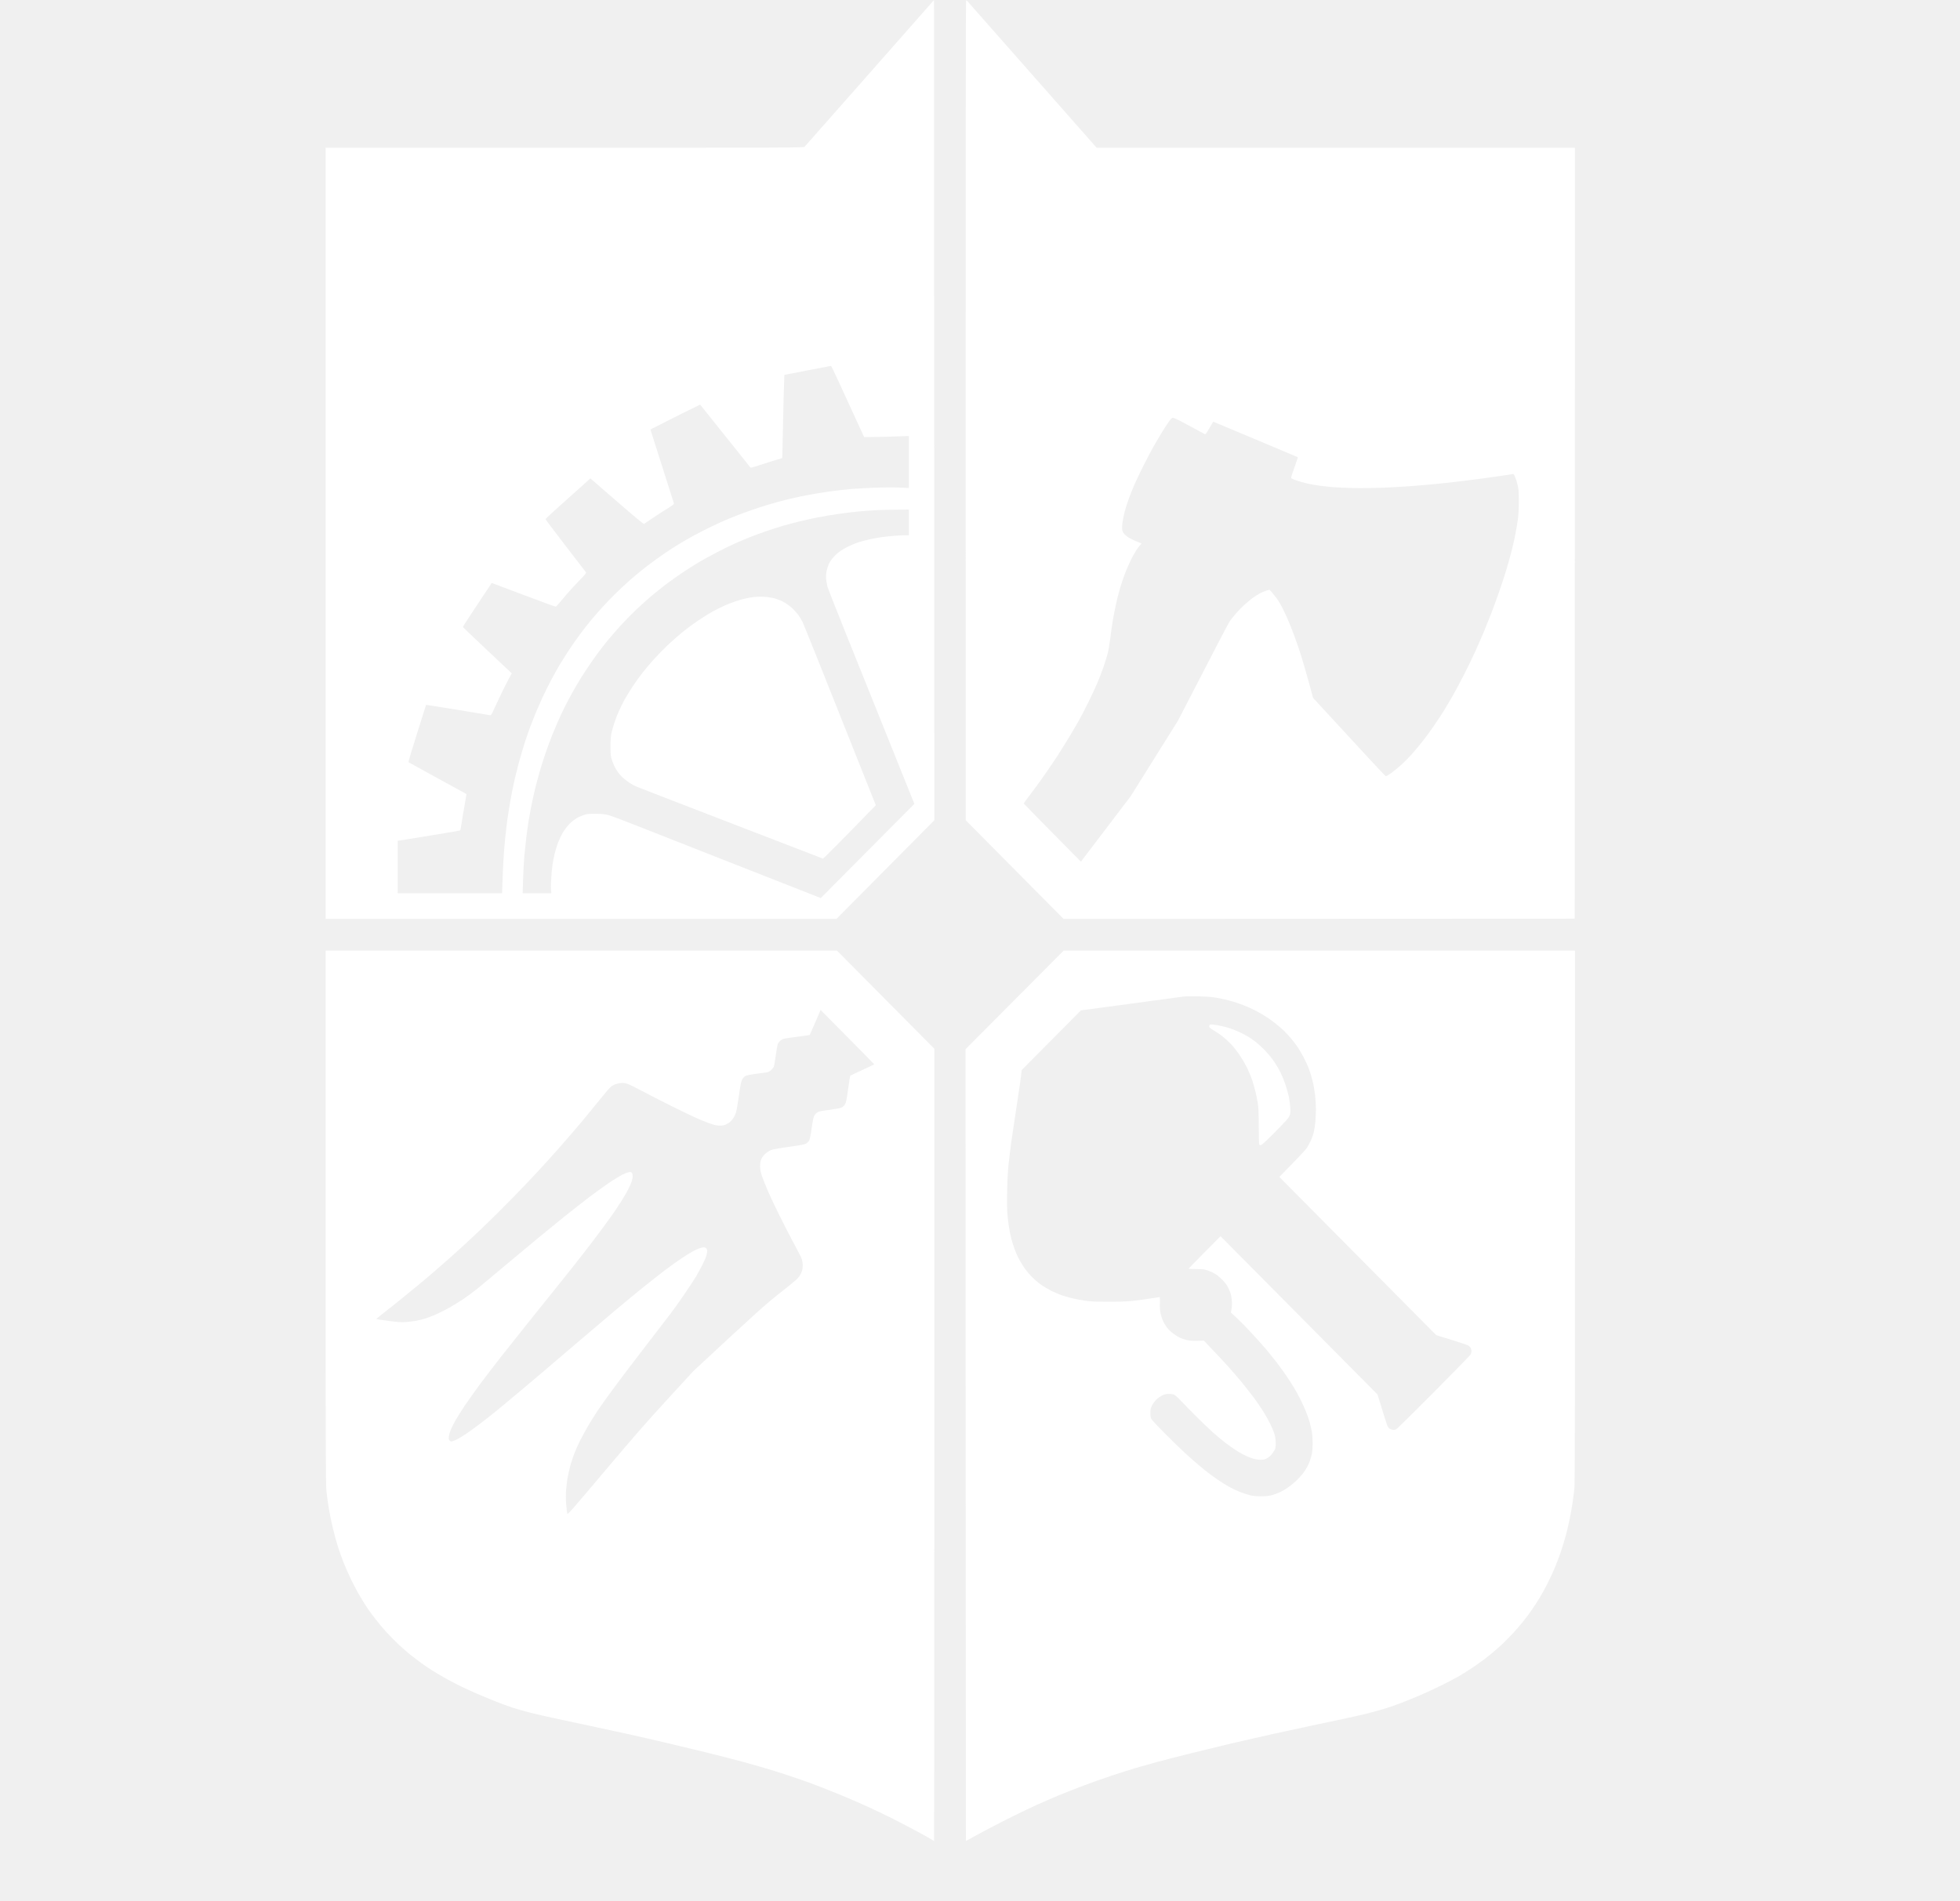
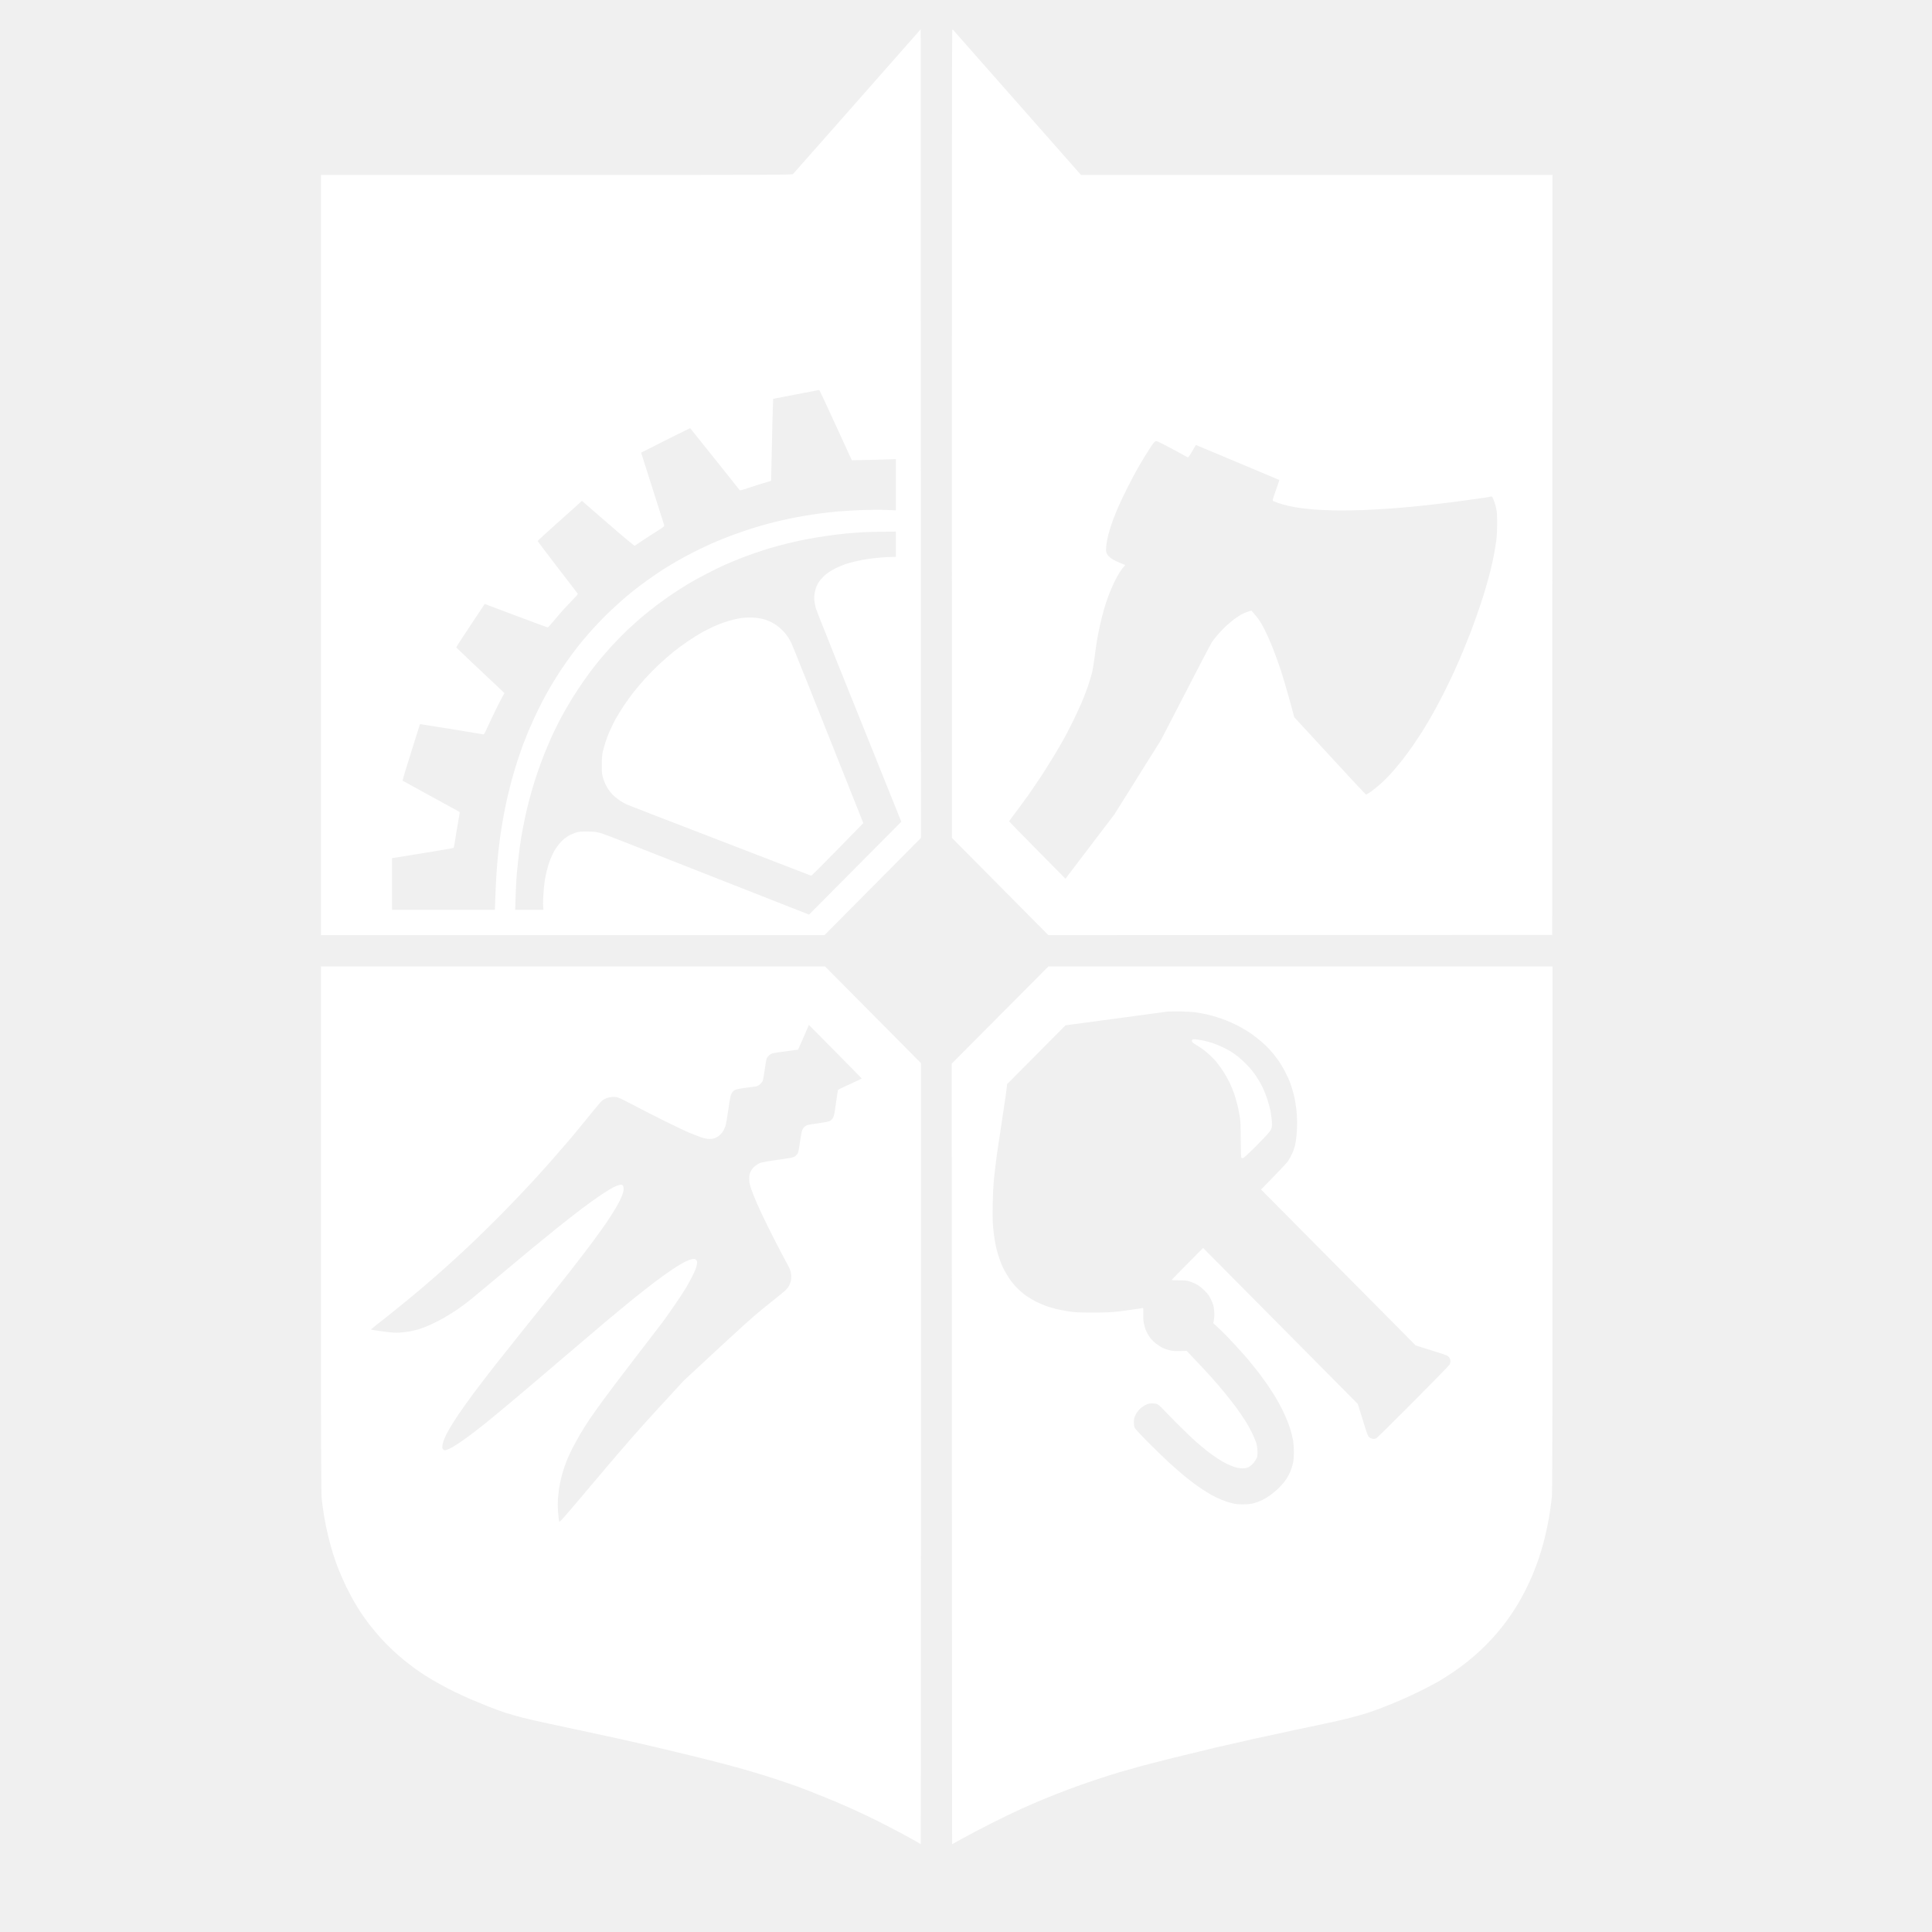
- <svg xmlns="http://www.w3.org/2000/svg" width="33" height="32" viewBox="0 0 33 32" fill="none">
+ <svg xmlns="http://www.w3.org/2000/svg" width="32" height="32" viewBox="0 0 33 32" fill="none">
  <path fill-rule="evenodd" clip-rule="evenodd" d="M15.726 0L15.731 13.812L14.083 15.473H5.482V2.488H9.506C13.326 2.488 13.53 2.487 13.546 2.472C13.555 2.463 14.049 1.903 14.644 1.228L15.726 0ZM13.206 6.312C13.196 6.561 13.189 6.877 13.183 7.174L13.171 7.713C12.966 7.774 12.847 7.812 12.774 7.837C12.666 7.873 12.64 7.88 12.632 7.87C12.628 7.862 12.435 7.622 12.206 7.335L11.788 6.813C11.601 6.903 11.412 6.998 11.249 7.081L10.951 7.232C11.253 8.181 11.342 8.464 11.346 8.474C11.349 8.49 11.331 8.505 11.225 8.571C11.156 8.613 11.044 8.686 10.976 8.732C10.909 8.778 10.848 8.818 10.842 8.822C10.835 8.826 10.669 8.688 10.386 8.442L9.94 8.055C9.905 8.089 9.735 8.241 9.539 8.415C9.344 8.589 9.184 8.736 9.184 8.741C9.184 8.746 9.335 8.947 9.521 9.188C9.705 9.428 9.861 9.63 9.866 9.637C9.875 9.646 9.855 9.671 9.781 9.747C9.728 9.801 9.65 9.885 9.606 9.933C9.563 9.981 9.492 10.064 9.448 10.117C9.404 10.17 9.363 10.215 9.357 10.216C9.352 10.217 9.107 10.128 8.813 10.017C8.519 9.905 8.279 9.815 8.279 9.816C8.279 9.817 8.169 9.983 8.035 10.184C7.901 10.385 7.792 10.553 7.794 10.557C7.795 10.562 7.962 10.722 8.165 10.913C8.369 11.105 8.553 11.278 8.576 11.3L8.617 11.339C8.587 11.387 8.533 11.492 8.478 11.603C8.424 11.715 8.354 11.86 8.324 11.926C8.286 12.014 8.267 12.047 8.257 12.044C8.249 12.042 8.003 12.001 7.709 11.953C7.415 11.905 7.175 11.867 7.174 11.868C7.173 11.869 7.105 12.086 7.022 12.349C6.939 12.612 6.873 12.83 6.877 12.834C6.88 12.837 7.101 12.958 7.367 13.104C7.633 13.25 7.852 13.37 7.853 13.37C7.855 13.37 7.841 13.451 7.824 13.55C7.806 13.648 7.783 13.785 7.773 13.854C7.763 13.922 7.752 13.981 7.748 13.983C7.745 13.986 7.532 14.023 7.276 14.064C7.02 14.106 6.785 14.143 6.754 14.149L6.696 14.157V15.041H8.453C8.464 14.723 8.471 14.561 8.477 14.475C8.481 14.389 8.494 14.234 8.504 14.13C8.514 14.026 8.533 13.868 8.545 13.78C8.558 13.692 8.582 13.543 8.599 13.449C8.616 13.355 8.647 13.204 8.668 13.113C8.689 13.022 8.727 12.874 8.751 12.786C8.776 12.698 8.815 12.567 8.838 12.496C8.861 12.425 8.902 12.309 8.927 12.238C8.954 12.168 8.997 12.058 9.023 11.995C9.05 11.931 9.1 11.818 9.135 11.741C9.171 11.666 9.232 11.542 9.272 11.465C9.312 11.39 9.378 11.271 9.418 11.203C9.459 11.135 9.532 11.019 9.58 10.945C9.629 10.872 9.711 10.754 9.764 10.683C9.816 10.612 9.9 10.505 9.95 10.444C10.001 10.383 10.089 10.282 10.148 10.218C10.205 10.155 10.305 10.052 10.37 9.988C10.435 9.925 10.537 9.83 10.597 9.777C10.658 9.723 10.754 9.642 10.812 9.596C10.87 9.549 10.98 9.466 11.056 9.412C11.132 9.357 11.247 9.278 11.311 9.237C11.376 9.196 11.483 9.13 11.551 9.091C11.619 9.051 11.746 8.982 11.834 8.938C11.921 8.893 12.056 8.829 12.13 8.795C12.206 8.761 12.325 8.712 12.395 8.684C12.465 8.657 12.589 8.611 12.669 8.584C12.749 8.556 12.877 8.515 12.952 8.493C13.028 8.471 13.146 8.437 13.216 8.42C13.287 8.403 13.404 8.376 13.477 8.36C13.55 8.345 13.671 8.322 13.746 8.31C13.822 8.297 13.947 8.278 14.024 8.268C14.102 8.258 14.236 8.243 14.321 8.235C14.406 8.228 14.587 8.218 14.722 8.212C14.858 8.207 15.043 8.206 15.136 8.21L15.302 8.217V7.342C14.994 7.353 14.825 7.357 14.728 7.358L14.55 7.361C14.124 6.43 13.998 6.161 13.992 6.161C13.988 6.162 13.808 6.196 13.594 6.237L13.206 6.312ZM14.458 8.612C14.373 8.62 14.217 8.639 14.111 8.655C14.006 8.669 13.848 8.696 13.759 8.714C13.672 8.731 13.532 8.762 13.449 8.783C13.367 8.803 13.244 8.836 13.175 8.856C13.108 8.876 12.986 8.914 12.906 8.942C12.826 8.969 12.703 9.015 12.632 9.043C12.562 9.071 12.447 9.119 12.377 9.15C12.307 9.181 12.167 9.249 12.067 9.302C11.966 9.353 11.827 9.431 11.756 9.473C11.686 9.514 11.568 9.591 11.492 9.641C11.417 9.691 11.294 9.779 11.218 9.836C11.143 9.893 11.03 9.984 10.967 10.036C10.905 10.089 10.792 10.191 10.716 10.261C10.641 10.332 10.524 10.452 10.455 10.527C10.387 10.603 10.293 10.71 10.246 10.766C10.2 10.821 10.121 10.923 10.07 10.991C10.019 11.059 9.935 11.18 9.883 11.258C9.831 11.336 9.756 11.454 9.718 11.521C9.678 11.586 9.614 11.702 9.573 11.778C9.533 11.854 9.469 11.982 9.432 12.063C9.395 12.145 9.335 12.284 9.3 12.372C9.264 12.46 9.21 12.607 9.179 12.699C9.148 12.79 9.103 12.934 9.079 13.021C9.054 13.106 9.022 13.229 9.007 13.292C8.991 13.356 8.967 13.467 8.952 13.541C8.937 13.614 8.914 13.739 8.901 13.817C8.888 13.895 8.87 14.027 8.86 14.111C8.85 14.195 8.835 14.336 8.827 14.424C8.82 14.512 8.811 14.687 8.807 14.812L8.8 15.041H9.283C9.273 14.98 9.274 14.894 9.28 14.811C9.284 14.727 9.294 14.616 9.302 14.562C9.31 14.509 9.326 14.422 9.34 14.369C9.353 14.316 9.379 14.231 9.399 14.18C9.419 14.13 9.451 14.062 9.471 14.028C9.49 13.995 9.526 13.945 9.55 13.916C9.574 13.888 9.608 13.852 9.626 13.837C9.644 13.822 9.678 13.796 9.703 13.781C9.729 13.764 9.782 13.74 9.822 13.726C9.888 13.704 9.907 13.703 10.027 13.703C10.138 13.704 10.174 13.707 10.246 13.726C10.294 13.739 10.481 13.809 10.661 13.88C10.842 13.951 11.627 14.26 12.404 14.566L13.819 15.122L15.395 13.536C14.277 10.761 13.944 9.925 13.934 9.887C13.924 9.849 13.913 9.787 13.909 9.749C13.905 9.702 13.909 9.658 13.918 9.611C13.927 9.573 13.943 9.521 13.956 9.496C13.967 9.47 13.995 9.427 14.017 9.4C14.039 9.373 14.085 9.327 14.12 9.3C14.155 9.272 14.225 9.23 14.275 9.205C14.325 9.18 14.404 9.148 14.448 9.133C14.494 9.119 14.578 9.096 14.636 9.083C14.694 9.07 14.786 9.053 14.841 9.045C14.896 9.038 14.995 9.026 15.06 9.022C15.126 9.016 15.207 9.013 15.241 9.013H15.302V8.58C15.002 8.582 14.846 8.586 14.763 8.59C14.681 8.594 14.543 8.604 14.458 8.612ZM16.296 0.029C16.309 0.043 16.802 0.603 18.464 2.488H26.517L26.513 15.469L17.907 15.473L16.26 13.812L16.259 6.913C16.258 2.742 16.261 0.012 16.265 0.008C16.27 0.004 16.285 0.013 16.296 0.029ZM19.572 7.266C19.533 7.328 19.47 7.435 19.431 7.503C19.392 7.571 19.312 7.722 19.253 7.839C19.195 7.955 19.127 8.096 19.104 8.152C19.079 8.207 19.037 8.313 19.009 8.387C18.982 8.46 18.948 8.565 18.934 8.622C18.92 8.677 18.904 8.76 18.898 8.806C18.892 8.851 18.891 8.905 18.895 8.925C18.898 8.946 18.913 8.975 18.929 8.992C18.945 9.01 18.979 9.038 19.007 9.054C19.035 9.071 19.084 9.095 19.116 9.109C19.149 9.123 19.186 9.138 19.198 9.142L19.221 9.151C19.184 9.189 19.152 9.234 19.125 9.275C19.1 9.315 19.054 9.398 19.026 9.459C18.997 9.52 18.954 9.619 18.932 9.68C18.909 9.741 18.874 9.848 18.854 9.919C18.833 9.99 18.802 10.114 18.785 10.195C18.768 10.276 18.744 10.394 18.734 10.458C18.724 10.521 18.705 10.654 18.693 10.752C18.68 10.851 18.66 10.968 18.647 11.014C18.635 11.059 18.603 11.159 18.578 11.235C18.551 11.311 18.504 11.435 18.471 11.511C18.438 11.587 18.372 11.728 18.325 11.824C18.278 11.92 18.207 12.055 18.17 12.123C18.132 12.191 18.059 12.316 18.009 12.399C17.959 12.483 17.867 12.63 17.805 12.726C17.742 12.822 17.631 12.986 17.558 13.09C17.484 13.194 17.381 13.333 17.33 13.4C17.279 13.467 17.236 13.525 17.236 13.529C17.236 13.532 17.454 13.755 17.718 14.022L18.199 14.509L19.037 13.407L19.832 12.137C20.475 10.889 20.68 10.5 20.701 10.467C20.723 10.434 20.773 10.371 20.812 10.327C20.851 10.284 20.911 10.221 20.946 10.189C20.982 10.157 21.041 10.107 21.078 10.078C21.117 10.05 21.174 10.012 21.206 9.994C21.239 9.976 21.29 9.955 21.32 9.946L21.375 9.93C21.46 10.023 21.512 10.095 21.544 10.15C21.577 10.205 21.632 10.317 21.668 10.398C21.704 10.479 21.757 10.609 21.785 10.688C21.815 10.766 21.86 10.898 21.888 10.982C21.915 11.066 21.965 11.235 22 11.36C22.036 11.484 22.073 11.622 22.085 11.668L22.107 11.751C23.047 12.773 23.325 13.07 23.332 13.07C23.341 13.071 23.38 13.047 23.421 13.019C23.462 12.989 23.538 12.928 23.588 12.883C23.639 12.837 23.723 12.753 23.774 12.695C23.825 12.638 23.904 12.542 23.951 12.483C23.998 12.424 24.081 12.312 24.134 12.234C24.189 12.156 24.27 12.031 24.316 11.958C24.361 11.884 24.432 11.764 24.473 11.691C24.515 11.617 24.595 11.466 24.652 11.355C24.709 11.243 24.793 11.07 24.839 10.968C24.885 10.867 24.954 10.71 24.991 10.619C25.029 10.527 25.084 10.389 25.115 10.31C25.144 10.232 25.198 10.087 25.232 9.988C25.268 9.89 25.322 9.724 25.354 9.62C25.386 9.516 25.43 9.357 25.453 9.266C25.476 9.175 25.505 9.046 25.517 8.98C25.53 8.914 25.547 8.809 25.556 8.746C25.567 8.667 25.572 8.571 25.572 8.442C25.572 8.284 25.569 8.24 25.553 8.171C25.543 8.125 25.523 8.063 25.51 8.033C25.486 7.978 25.486 7.977 25.457 7.984C25.44 7.988 25.298 8.01 25.139 8.032C24.981 8.055 24.729 8.088 24.578 8.105C24.427 8.123 24.217 8.146 24.108 8.156C24 8.166 23.826 8.181 23.72 8.188C23.615 8.196 23.412 8.206 23.268 8.213C23.123 8.218 22.909 8.221 22.783 8.218C22.659 8.215 22.506 8.207 22.445 8.203C22.384 8.197 22.284 8.187 22.224 8.179C22.163 8.172 22.067 8.154 22.009 8.141C21.952 8.128 21.871 8.106 21.831 8.091C21.791 8.077 21.753 8.06 21.744 8.056C21.733 8.048 21.741 8.021 21.793 7.874C21.827 7.779 21.853 7.7 21.852 7.699C21.85 7.698 21.529 7.563 21.138 7.398C20.746 7.233 20.426 7.099 20.426 7.1C20.425 7.102 20.397 7.152 20.362 7.211C20.303 7.309 20.297 7.317 20.28 7.308C20.27 7.303 20.192 7.259 20.106 7.213C20.021 7.167 19.909 7.107 19.858 7.081C19.807 7.055 19.756 7.034 19.746 7.034C19.734 7.034 19.713 7.054 19.685 7.093C19.661 7.126 19.61 7.203 19.572 7.266ZM5.482 16.007H14.092L15.731 17.659V24.329C15.731 27.997 15.729 30.999 15.726 30.999C15.724 30.999 15.71 30.991 15.697 30.982C15.683 30.972 15.602 30.926 15.516 30.879C15.431 30.832 15.275 30.75 15.169 30.695C15.064 30.64 14.9 30.558 14.804 30.513C14.709 30.468 14.56 30.398 14.471 30.36C14.384 30.32 14.197 30.242 14.056 30.185C13.915 30.128 13.721 30.052 13.623 30.016C13.525 29.981 13.354 29.922 13.244 29.886C13.133 29.849 12.939 29.789 12.81 29.752C12.683 29.714 12.465 29.654 12.327 29.619C12.189 29.583 11.941 29.52 11.775 29.48C11.609 29.439 11.34 29.375 11.177 29.337C11.014 29.298 10.735 29.235 10.556 29.195C10.378 29.156 10.101 29.096 9.94 29.062C9.78 29.028 9.523 28.974 9.37 28.94C9.218 28.908 9.018 28.862 8.927 28.839C8.837 28.816 8.702 28.777 8.626 28.753C8.551 28.728 8.418 28.679 8.33 28.644C8.242 28.609 8.107 28.553 8.028 28.519C7.951 28.485 7.83 28.429 7.759 28.395C7.689 28.361 7.572 28.3 7.499 28.259C7.427 28.218 7.326 28.159 7.276 28.127C7.225 28.096 7.141 28.038 7.089 28.001C7.037 27.962 6.956 27.901 6.911 27.865C6.866 27.829 6.777 27.751 6.714 27.693C6.652 27.635 6.557 27.539 6.502 27.478C6.448 27.418 6.366 27.32 6.319 27.26C6.274 27.2 6.213 27.119 6.187 27.08C6.16 27.041 6.105 26.953 6.065 26.885C6.024 26.817 5.957 26.69 5.915 26.605C5.873 26.518 5.815 26.386 5.784 26.31C5.755 26.234 5.711 26.112 5.688 26.039C5.665 25.965 5.628 25.831 5.606 25.739C5.583 25.648 5.553 25.499 5.538 25.408C5.523 25.317 5.504 25.186 5.497 25.118C5.484 25.009 5.482 24.465 5.482 20.5V16.007ZM13.799 17.047C13.789 17.07 13.748 17.166 13.707 17.259L13.632 17.429C13.324 17.47 13.22 17.485 13.201 17.49C13.182 17.494 13.153 17.51 13.138 17.524C13.123 17.538 13.104 17.56 13.098 17.572C13.091 17.584 13.075 17.673 13.062 17.768C13.05 17.863 13.033 17.952 13.027 17.965C13.019 17.979 12.999 18.004 12.981 18.021C12.963 18.037 12.934 18.053 12.918 18.056C12.902 18.058 12.819 18.07 12.733 18.081C12.621 18.096 12.569 18.107 12.546 18.121C12.528 18.132 12.506 18.158 12.494 18.181C12.478 18.211 12.465 18.276 12.44 18.455C12.421 18.593 12.4 18.711 12.389 18.74C12.379 18.769 12.361 18.806 12.35 18.823C12.339 18.842 12.316 18.869 12.298 18.885C12.282 18.901 12.247 18.924 12.222 18.935C12.19 18.948 12.159 18.955 12.117 18.954C12.076 18.954 12.032 18.945 11.971 18.924C11.923 18.908 11.827 18.87 11.756 18.84C11.686 18.81 11.485 18.714 11.309 18.626C11.134 18.539 10.904 18.421 10.798 18.364C10.693 18.308 10.585 18.255 10.556 18.247C10.524 18.237 10.489 18.233 10.451 18.237C10.421 18.24 10.38 18.249 10.36 18.257C10.34 18.266 10.31 18.281 10.293 18.292C10.277 18.303 10.203 18.387 10.13 18.478C10.056 18.569 9.945 18.706 9.882 18.782C9.82 18.858 9.717 18.981 9.654 19.053C9.591 19.127 9.474 19.261 9.394 19.352C9.313 19.444 9.165 19.607 9.064 19.716C8.964 19.825 8.765 20.034 8.622 20.18C8.479 20.326 8.263 20.54 8.143 20.655C8.022 20.77 7.872 20.912 7.809 20.968C7.747 21.026 7.63 21.132 7.549 21.203C7.469 21.274 7.321 21.403 7.221 21.488C7.12 21.574 6.926 21.736 6.787 21.847C6.65 21.958 6.491 22.085 6.434 22.127C6.379 22.171 6.335 22.208 6.338 22.211C6.342 22.214 6.433 22.228 6.541 22.242C6.695 22.262 6.756 22.267 6.824 22.262C6.872 22.259 6.946 22.25 6.988 22.243C7.031 22.236 7.102 22.219 7.146 22.206C7.19 22.194 7.277 22.16 7.338 22.134C7.399 22.107 7.503 22.055 7.568 22.018C7.633 21.981 7.738 21.916 7.8 21.875C7.863 21.833 7.972 21.752 8.042 21.695C8.112 21.637 8.337 21.451 8.54 21.28C8.743 21.11 8.991 20.903 9.092 20.82C9.192 20.738 9.377 20.587 9.502 20.486C9.628 20.385 9.821 20.234 9.931 20.15C10.042 20.067 10.194 19.957 10.269 19.907C10.345 19.856 10.439 19.799 10.479 19.779C10.519 19.759 10.568 19.741 10.588 19.738C10.617 19.733 10.628 19.736 10.639 19.749C10.648 19.759 10.652 19.783 10.652 19.812C10.651 19.842 10.64 19.885 10.621 19.932C10.605 19.973 10.567 20.05 10.536 20.102C10.506 20.156 10.436 20.268 10.38 20.351C10.325 20.435 10.21 20.594 10.127 20.705C10.044 20.817 9.903 21.003 9.812 21.119C9.721 21.236 9.559 21.442 9.451 21.575C9.344 21.709 9.108 22.004 8.927 22.228C8.746 22.454 8.519 22.74 8.422 22.863C8.325 22.988 8.173 23.186 8.084 23.305C7.996 23.425 7.878 23.59 7.822 23.673C7.767 23.757 7.697 23.867 7.669 23.917C7.64 23.968 7.603 24.041 7.589 24.078C7.573 24.117 7.559 24.169 7.557 24.193C7.553 24.232 7.556 24.243 7.572 24.258C7.59 24.275 7.595 24.275 7.63 24.264C7.652 24.258 7.695 24.237 7.727 24.219C7.76 24.201 7.826 24.158 7.873 24.126C7.922 24.093 8.009 24.029 8.07 23.983C8.13 23.938 8.249 23.844 8.334 23.776C8.42 23.706 8.625 23.536 8.79 23.397C8.957 23.258 9.312 22.956 9.58 22.726C9.849 22.496 10.188 22.208 10.333 22.086C10.479 21.963 10.692 21.788 10.807 21.694C10.923 21.601 11.094 21.466 11.186 21.396C11.279 21.326 11.412 21.23 11.483 21.183C11.553 21.136 11.648 21.079 11.693 21.056C11.739 21.033 11.796 21.011 11.822 21.007C11.863 21.001 11.872 21.003 11.889 21.018C11.9 21.029 11.908 21.049 11.908 21.064C11.908 21.08 11.9 21.115 11.893 21.142C11.885 21.171 11.857 21.237 11.83 21.29C11.804 21.343 11.755 21.432 11.723 21.488C11.69 21.544 11.6 21.68 11.524 21.791C11.448 21.903 11.348 22.044 11.302 22.104C11.256 22.165 11.067 22.412 10.881 22.652C10.696 22.893 10.458 23.205 10.353 23.347C10.248 23.488 10.122 23.665 10.073 23.738C10.024 23.811 9.952 23.925 9.913 23.991C9.874 24.057 9.813 24.169 9.776 24.239C9.74 24.31 9.694 24.412 9.674 24.465C9.653 24.518 9.626 24.599 9.612 24.644C9.599 24.69 9.578 24.775 9.566 24.833C9.553 24.892 9.539 24.997 9.533 25.068C9.525 25.166 9.525 25.229 9.533 25.333C9.539 25.407 9.547 25.477 9.552 25.489C9.558 25.508 9.63 25.425 10.18 24.773C10.679 24.182 10.888 23.943 11.238 23.562L11.674 23.087C12.759 22.078 12.869 21.982 13.107 21.792C13.258 21.673 13.397 21.558 13.417 21.539C13.437 21.52 13.466 21.484 13.478 21.459C13.492 21.434 13.507 21.392 13.511 21.363C13.516 21.336 13.517 21.288 13.512 21.258C13.508 21.225 13.493 21.179 13.477 21.147C13.46 21.117 13.401 21.005 13.345 20.899C13.289 20.793 13.189 20.598 13.123 20.466C13.058 20.334 12.973 20.155 12.934 20.066C12.895 19.977 12.849 19.861 12.831 19.808C12.804 19.729 12.798 19.698 12.798 19.638C12.798 19.579 12.802 19.554 12.82 19.514C12.834 19.483 12.86 19.449 12.888 19.424C12.914 19.402 12.956 19.375 12.984 19.364C13.015 19.353 13.135 19.331 13.29 19.31C13.5 19.281 13.55 19.27 13.576 19.253C13.593 19.242 13.614 19.221 13.623 19.205C13.635 19.187 13.648 19.123 13.664 19.007C13.676 18.914 13.695 18.821 13.703 18.801C13.712 18.782 13.73 18.756 13.744 18.744C13.758 18.732 13.784 18.718 13.803 18.714C13.822 18.709 13.905 18.696 13.988 18.685C14.082 18.672 14.152 18.659 14.173 18.648C14.194 18.636 14.216 18.615 14.229 18.591C14.247 18.559 14.256 18.511 14.28 18.335C14.296 18.217 14.312 18.116 14.315 18.114C14.318 18.111 14.41 18.067 14.52 18.017C14.629 17.967 14.719 17.924 14.719 17.921C14.719 17.919 14.515 17.712 14.267 17.461L13.816 17.006L13.799 17.047ZM17.908 16.007H26.518V20.496C26.518 23.631 26.515 25.009 26.508 25.063C26.503 25.106 26.491 25.202 26.481 25.275C26.471 25.348 26.449 25.479 26.431 25.565C26.414 25.651 26.383 25.782 26.363 25.855C26.344 25.928 26.306 26.05 26.281 26.126C26.255 26.202 26.209 26.325 26.178 26.398C26.148 26.471 26.092 26.592 26.055 26.664C26.017 26.738 25.958 26.846 25.923 26.904C25.887 26.963 25.829 27.054 25.792 27.106C25.755 27.16 25.69 27.247 25.648 27.299C25.606 27.353 25.529 27.442 25.478 27.497C25.426 27.553 25.34 27.64 25.287 27.69C25.234 27.739 25.137 27.824 25.072 27.876C25.006 27.93 24.889 28.015 24.812 28.068C24.734 28.119 24.625 28.188 24.57 28.221C24.514 28.252 24.394 28.316 24.301 28.363C24.207 28.41 24.043 28.487 23.936 28.534C23.828 28.58 23.675 28.643 23.598 28.672C23.52 28.703 23.399 28.745 23.329 28.767C23.258 28.789 23.117 28.828 23.014 28.854C22.911 28.879 22.756 28.915 22.672 28.932C22.586 28.951 22.348 29.001 22.142 29.044C21.936 29.088 21.61 29.158 21.417 29.201C21.223 29.244 20.916 29.315 20.732 29.357C20.549 29.401 20.235 29.477 20.034 29.527C19.834 29.577 19.583 29.642 19.478 29.67C19.372 29.699 19.21 29.745 19.117 29.772C19.024 29.799 18.842 29.857 18.711 29.901C18.581 29.944 18.371 30.018 18.246 30.066C18.12 30.113 17.934 30.186 17.83 30.229C17.727 30.272 17.553 30.348 17.443 30.397C17.332 30.447 17.104 30.557 16.936 30.642C16.768 30.727 16.548 30.842 16.448 30.898C16.348 30.954 16.265 31 16.263 31C16.262 30.999 16.26 28 16.256 17.668L17.908 16.007ZM19.044 16.9L18.2 17.013L17.202 18.018C17.193 18.104 17.183 18.186 17.172 18.257C17.162 18.328 17.132 18.53 17.105 18.704C17.078 18.878 17.043 19.112 17.027 19.224C17.013 19.335 16.991 19.507 16.981 19.605C16.968 19.724 16.96 19.879 16.957 20.061C16.953 20.241 16.955 20.38 16.963 20.461C16.969 20.53 16.981 20.63 16.991 20.682C17 20.736 17.015 20.812 17.026 20.853C17.037 20.893 17.058 20.964 17.074 21.009C17.089 21.055 17.12 21.13 17.143 21.175C17.166 21.221 17.21 21.295 17.241 21.34C17.271 21.386 17.331 21.459 17.374 21.501C17.417 21.545 17.488 21.605 17.534 21.637C17.579 21.667 17.652 21.711 17.698 21.734C17.743 21.757 17.817 21.788 17.862 21.805C17.907 21.821 17.984 21.844 18.031 21.856C18.079 21.868 18.177 21.887 18.25 21.899C18.364 21.916 18.42 21.919 18.652 21.919C18.851 21.92 18.961 21.916 19.076 21.904C19.161 21.894 19.295 21.877 19.373 21.864C19.45 21.852 19.518 21.842 19.523 21.842C19.529 21.842 19.531 21.881 19.529 21.946C19.526 22.02 19.53 22.069 19.541 22.118C19.549 22.157 19.567 22.212 19.582 22.242C19.595 22.273 19.625 22.322 19.647 22.352C19.669 22.381 19.714 22.426 19.747 22.451C19.78 22.476 19.831 22.509 19.861 22.523C19.891 22.538 19.944 22.556 19.98 22.564C20.027 22.576 20.073 22.579 20.157 22.577L20.27 22.574C20.521 22.838 20.637 22.964 20.691 23.024C20.746 23.085 20.842 23.198 20.905 23.273C20.967 23.349 21.058 23.465 21.108 23.531C21.156 23.597 21.227 23.7 21.266 23.761C21.305 23.822 21.358 23.917 21.385 23.973C21.412 24.029 21.443 24.101 21.454 24.134C21.466 24.169 21.476 24.227 21.478 24.272C21.481 24.316 21.478 24.366 21.473 24.387C21.467 24.407 21.442 24.448 21.419 24.479C21.391 24.514 21.359 24.541 21.33 24.557C21.294 24.575 21.272 24.58 21.221 24.58C21.18 24.579 21.131 24.572 21.088 24.558C21.051 24.547 20.985 24.519 20.942 24.497C20.899 24.476 20.827 24.433 20.783 24.403C20.737 24.373 20.663 24.319 20.618 24.284C20.573 24.248 20.489 24.179 20.431 24.128C20.374 24.078 20.24 23.95 20.134 23.844C20.028 23.738 19.909 23.616 19.869 23.573C19.83 23.531 19.783 23.49 19.767 23.484C19.75 23.476 19.712 23.471 19.68 23.471C19.636 23.471 19.611 23.477 19.566 23.498C19.535 23.514 19.489 23.546 19.466 23.57C19.441 23.594 19.41 23.638 19.395 23.669C19.373 23.716 19.368 23.735 19.368 23.793C19.368 23.844 19.373 23.871 19.386 23.894C19.395 23.913 19.5 24.024 19.618 24.143C19.737 24.262 19.894 24.413 19.966 24.48C20.039 24.545 20.135 24.631 20.18 24.668C20.225 24.707 20.297 24.765 20.34 24.798C20.383 24.831 20.46 24.887 20.513 24.923C20.566 24.958 20.646 25.009 20.691 25.034C20.736 25.059 20.815 25.097 20.865 25.117C20.915 25.138 20.992 25.163 21.038 25.175C21.102 25.191 21.146 25.196 21.234 25.195C21.318 25.195 21.367 25.189 21.417 25.176C21.454 25.166 21.516 25.143 21.554 25.125C21.591 25.107 21.657 25.068 21.7 25.037C21.743 25.006 21.81 24.949 21.849 24.909C21.89 24.87 21.945 24.803 21.974 24.759C22.001 24.717 22.036 24.651 22.049 24.612C22.063 24.574 22.08 24.515 22.088 24.479C22.095 24.444 22.101 24.364 22.101 24.304C22.101 24.243 22.095 24.157 22.088 24.11C22.079 24.065 22.063 23.991 22.05 23.945C22.037 23.9 22.008 23.817 21.985 23.761C21.963 23.706 21.922 23.616 21.895 23.563C21.869 23.511 21.818 23.42 21.785 23.363C21.75 23.306 21.688 23.209 21.645 23.147C21.602 23.085 21.529 22.985 21.482 22.924C21.434 22.863 21.358 22.77 21.314 22.716C21.269 22.664 21.168 22.551 21.089 22.465C21.011 22.379 20.897 22.262 20.835 22.204L20.723 22.1C20.737 22.046 20.742 21.994 20.742 21.948C20.742 21.903 20.735 21.84 20.728 21.81C20.721 21.779 20.699 21.724 20.68 21.686C20.656 21.637 20.627 21.597 20.577 21.547C20.54 21.51 20.486 21.465 20.459 21.449C20.431 21.432 20.377 21.407 20.34 21.395C20.278 21.372 20.259 21.37 20.141 21.369C20.07 21.369 20.012 21.366 20.012 21.363C20.012 21.361 20.133 21.237 20.281 21.087L20.55 20.816L23.192 23.48C23.309 23.862 23.351 23.989 23.36 24.009C23.371 24.035 23.385 24.052 23.409 24.063C23.427 24.071 23.451 24.078 23.461 24.078C23.471 24.078 23.49 24.075 23.504 24.069C23.518 24.064 23.804 23.783 24.139 23.445C24.474 23.107 24.755 22.82 24.762 22.806C24.769 22.793 24.775 22.768 24.775 22.751C24.775 22.735 24.768 22.709 24.759 22.693C24.75 22.678 24.728 22.659 24.71 22.651C24.693 22.643 24.567 22.601 24.431 22.559L24.182 22.482L21.54 19.818C21.873 19.479 21.985 19.358 22.003 19.329C22.021 19.302 22.05 19.248 22.068 19.21C22.087 19.172 22.109 19.108 22.119 19.067C22.129 19.027 22.141 18.948 22.146 18.892C22.151 18.837 22.156 18.739 22.156 18.676C22.156 18.613 22.15 18.508 22.142 18.441C22.134 18.376 22.117 18.272 22.102 18.211C22.088 18.151 22.06 18.059 22.042 18.009C22.024 17.958 21.984 17.87 21.953 17.811C21.923 17.753 21.876 17.672 21.848 17.631C21.82 17.591 21.77 17.525 21.736 17.484C21.703 17.444 21.646 17.384 21.612 17.351C21.578 17.318 21.51 17.261 21.462 17.224C21.415 17.186 21.341 17.134 21.298 17.108C21.255 17.081 21.178 17.037 21.125 17.01C21.072 16.984 20.988 16.946 20.938 16.927C20.888 16.907 20.812 16.881 20.769 16.868C20.726 16.856 20.657 16.837 20.614 16.827C20.571 16.817 20.493 16.802 20.44 16.794C20.387 16.786 20.266 16.778 20.167 16.776C20.069 16.775 19.966 16.776 19.939 16.779C19.911 16.783 19.509 16.837 19.044 16.9ZM12.852 10.049C12.911 10.051 12.983 10.061 13.026 10.071C13.066 10.082 13.125 10.103 13.158 10.118C13.191 10.134 13.242 10.164 13.272 10.186C13.302 10.208 13.346 10.246 13.369 10.271C13.393 10.296 13.426 10.336 13.445 10.361C13.464 10.387 13.495 10.438 13.514 10.476C13.532 10.515 13.818 11.223 14.746 13.559L14.305 14.011C14.063 14.258 13.861 14.46 13.856 14.458C13.851 14.456 13.151 14.187 12.3 13.858C11.45 13.53 10.732 13.254 10.708 13.242C10.682 13.231 10.633 13.204 10.598 13.181C10.563 13.158 10.51 13.116 10.481 13.09C10.451 13.062 10.407 13.009 10.383 12.97C10.357 12.931 10.325 12.864 10.309 12.814C10.281 12.73 10.28 12.721 10.279 12.574C10.279 12.459 10.283 12.404 10.295 12.344C10.305 12.302 10.326 12.225 10.343 12.174C10.359 12.123 10.391 12.039 10.415 11.985C10.438 11.933 10.482 11.844 10.512 11.787C10.543 11.732 10.606 11.628 10.653 11.557C10.7 11.486 10.778 11.379 10.826 11.318C10.874 11.257 10.961 11.154 11.021 11.089C11.079 11.024 11.185 10.916 11.255 10.851C11.326 10.785 11.436 10.688 11.502 10.635C11.566 10.583 11.684 10.496 11.762 10.444C11.839 10.392 11.946 10.326 11.999 10.297C12.052 10.269 12.134 10.227 12.182 10.205C12.229 10.183 12.309 10.151 12.36 10.134C12.41 10.116 12.487 10.092 12.533 10.082C12.578 10.071 12.646 10.058 12.684 10.054C12.721 10.049 12.797 10.046 12.852 10.049ZM20.43 17.253C20.463 17.257 20.525 17.268 20.568 17.277C20.611 17.286 20.679 17.305 20.719 17.319C20.759 17.332 20.835 17.364 20.888 17.389C20.941 17.414 21.003 17.448 21.029 17.464C21.054 17.48 21.108 17.518 21.148 17.549C21.188 17.581 21.26 17.647 21.307 17.698C21.355 17.747 21.421 17.828 21.452 17.876C21.485 17.924 21.534 18.007 21.559 18.059C21.586 18.113 21.624 18.206 21.644 18.267C21.664 18.327 21.689 18.418 21.7 18.469C21.71 18.52 21.721 18.602 21.724 18.653C21.729 18.734 21.727 18.751 21.71 18.791C21.694 18.828 21.646 18.882 21.469 19.061C21.313 19.218 21.242 19.283 21.227 19.283C21.216 19.283 21.204 19.279 21.201 19.272C21.197 19.266 21.194 19.126 21.193 18.961C21.192 18.729 21.189 18.642 21.176 18.57C21.168 18.52 21.15 18.435 21.138 18.381C21.125 18.329 21.1 18.242 21.083 18.188C21.065 18.136 21.028 18.047 21.002 17.99C20.975 17.935 20.92 17.839 20.88 17.779C20.84 17.718 20.775 17.633 20.735 17.591C20.696 17.549 20.629 17.487 20.586 17.453C20.544 17.42 20.476 17.374 20.436 17.351C20.39 17.324 20.362 17.302 20.36 17.291C20.358 17.281 20.36 17.267 20.363 17.26C20.368 17.25 20.383 17.249 20.43 17.253Z" fill="white" />
</svg>
